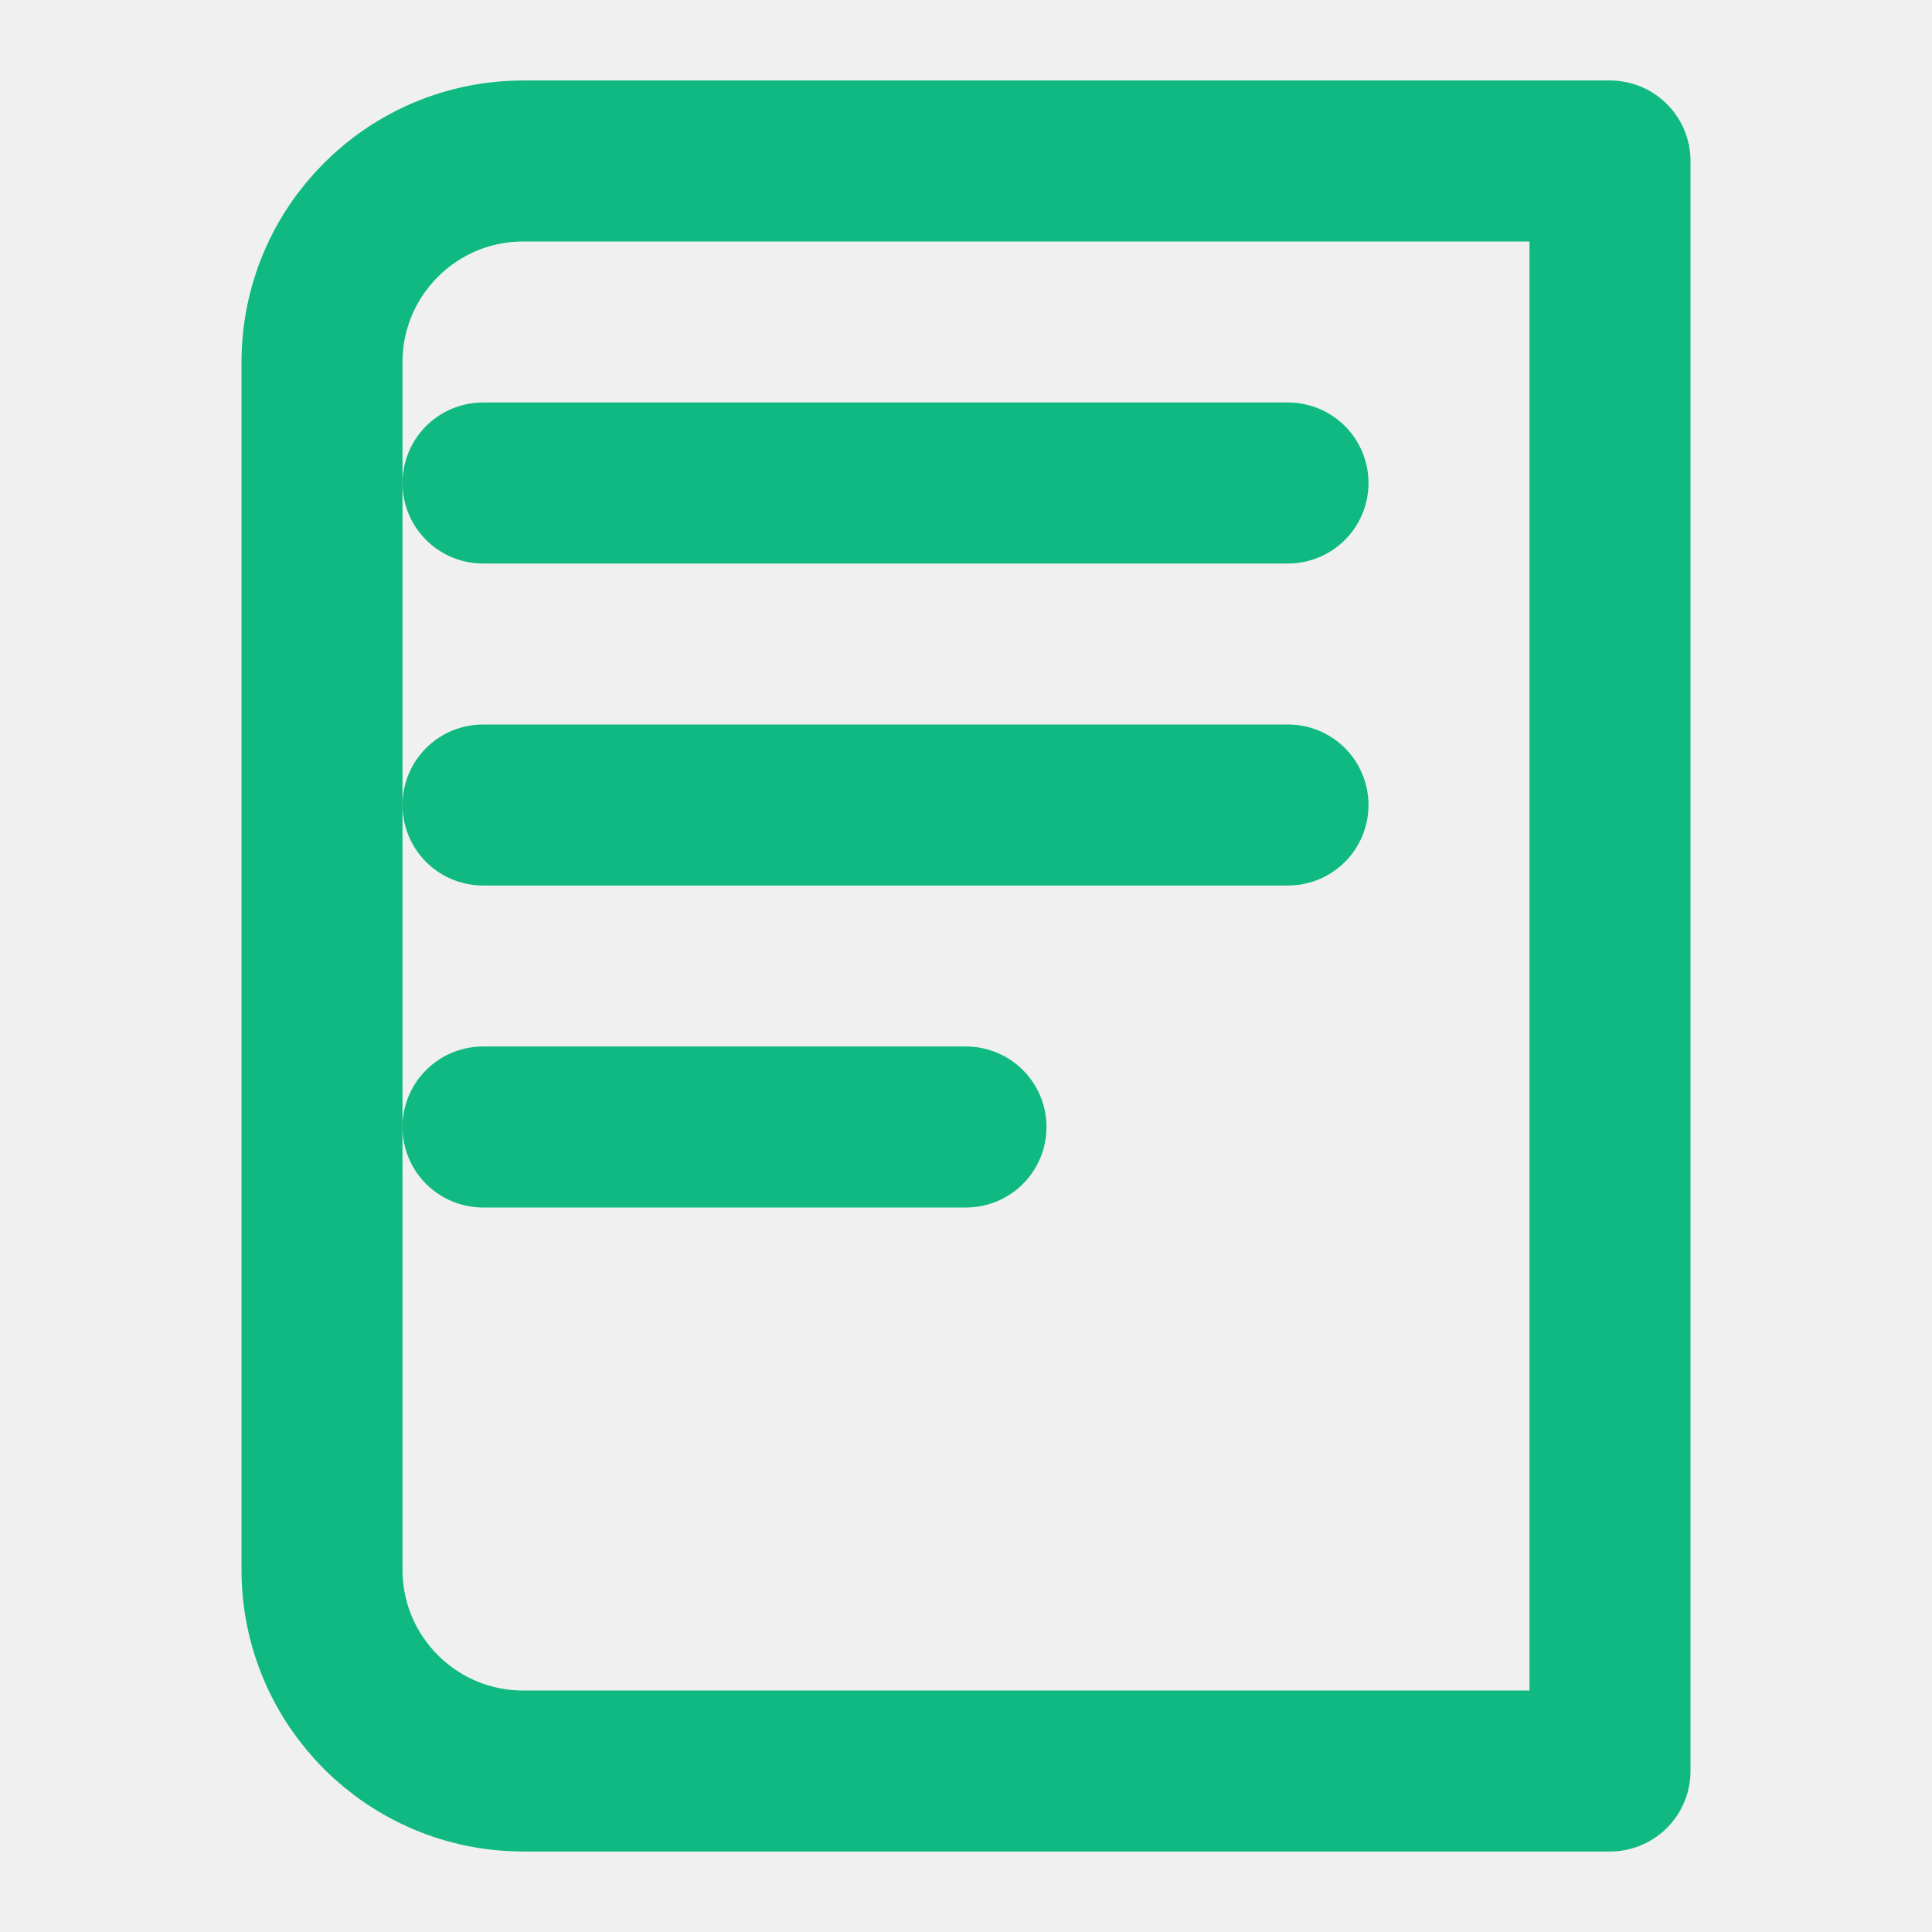
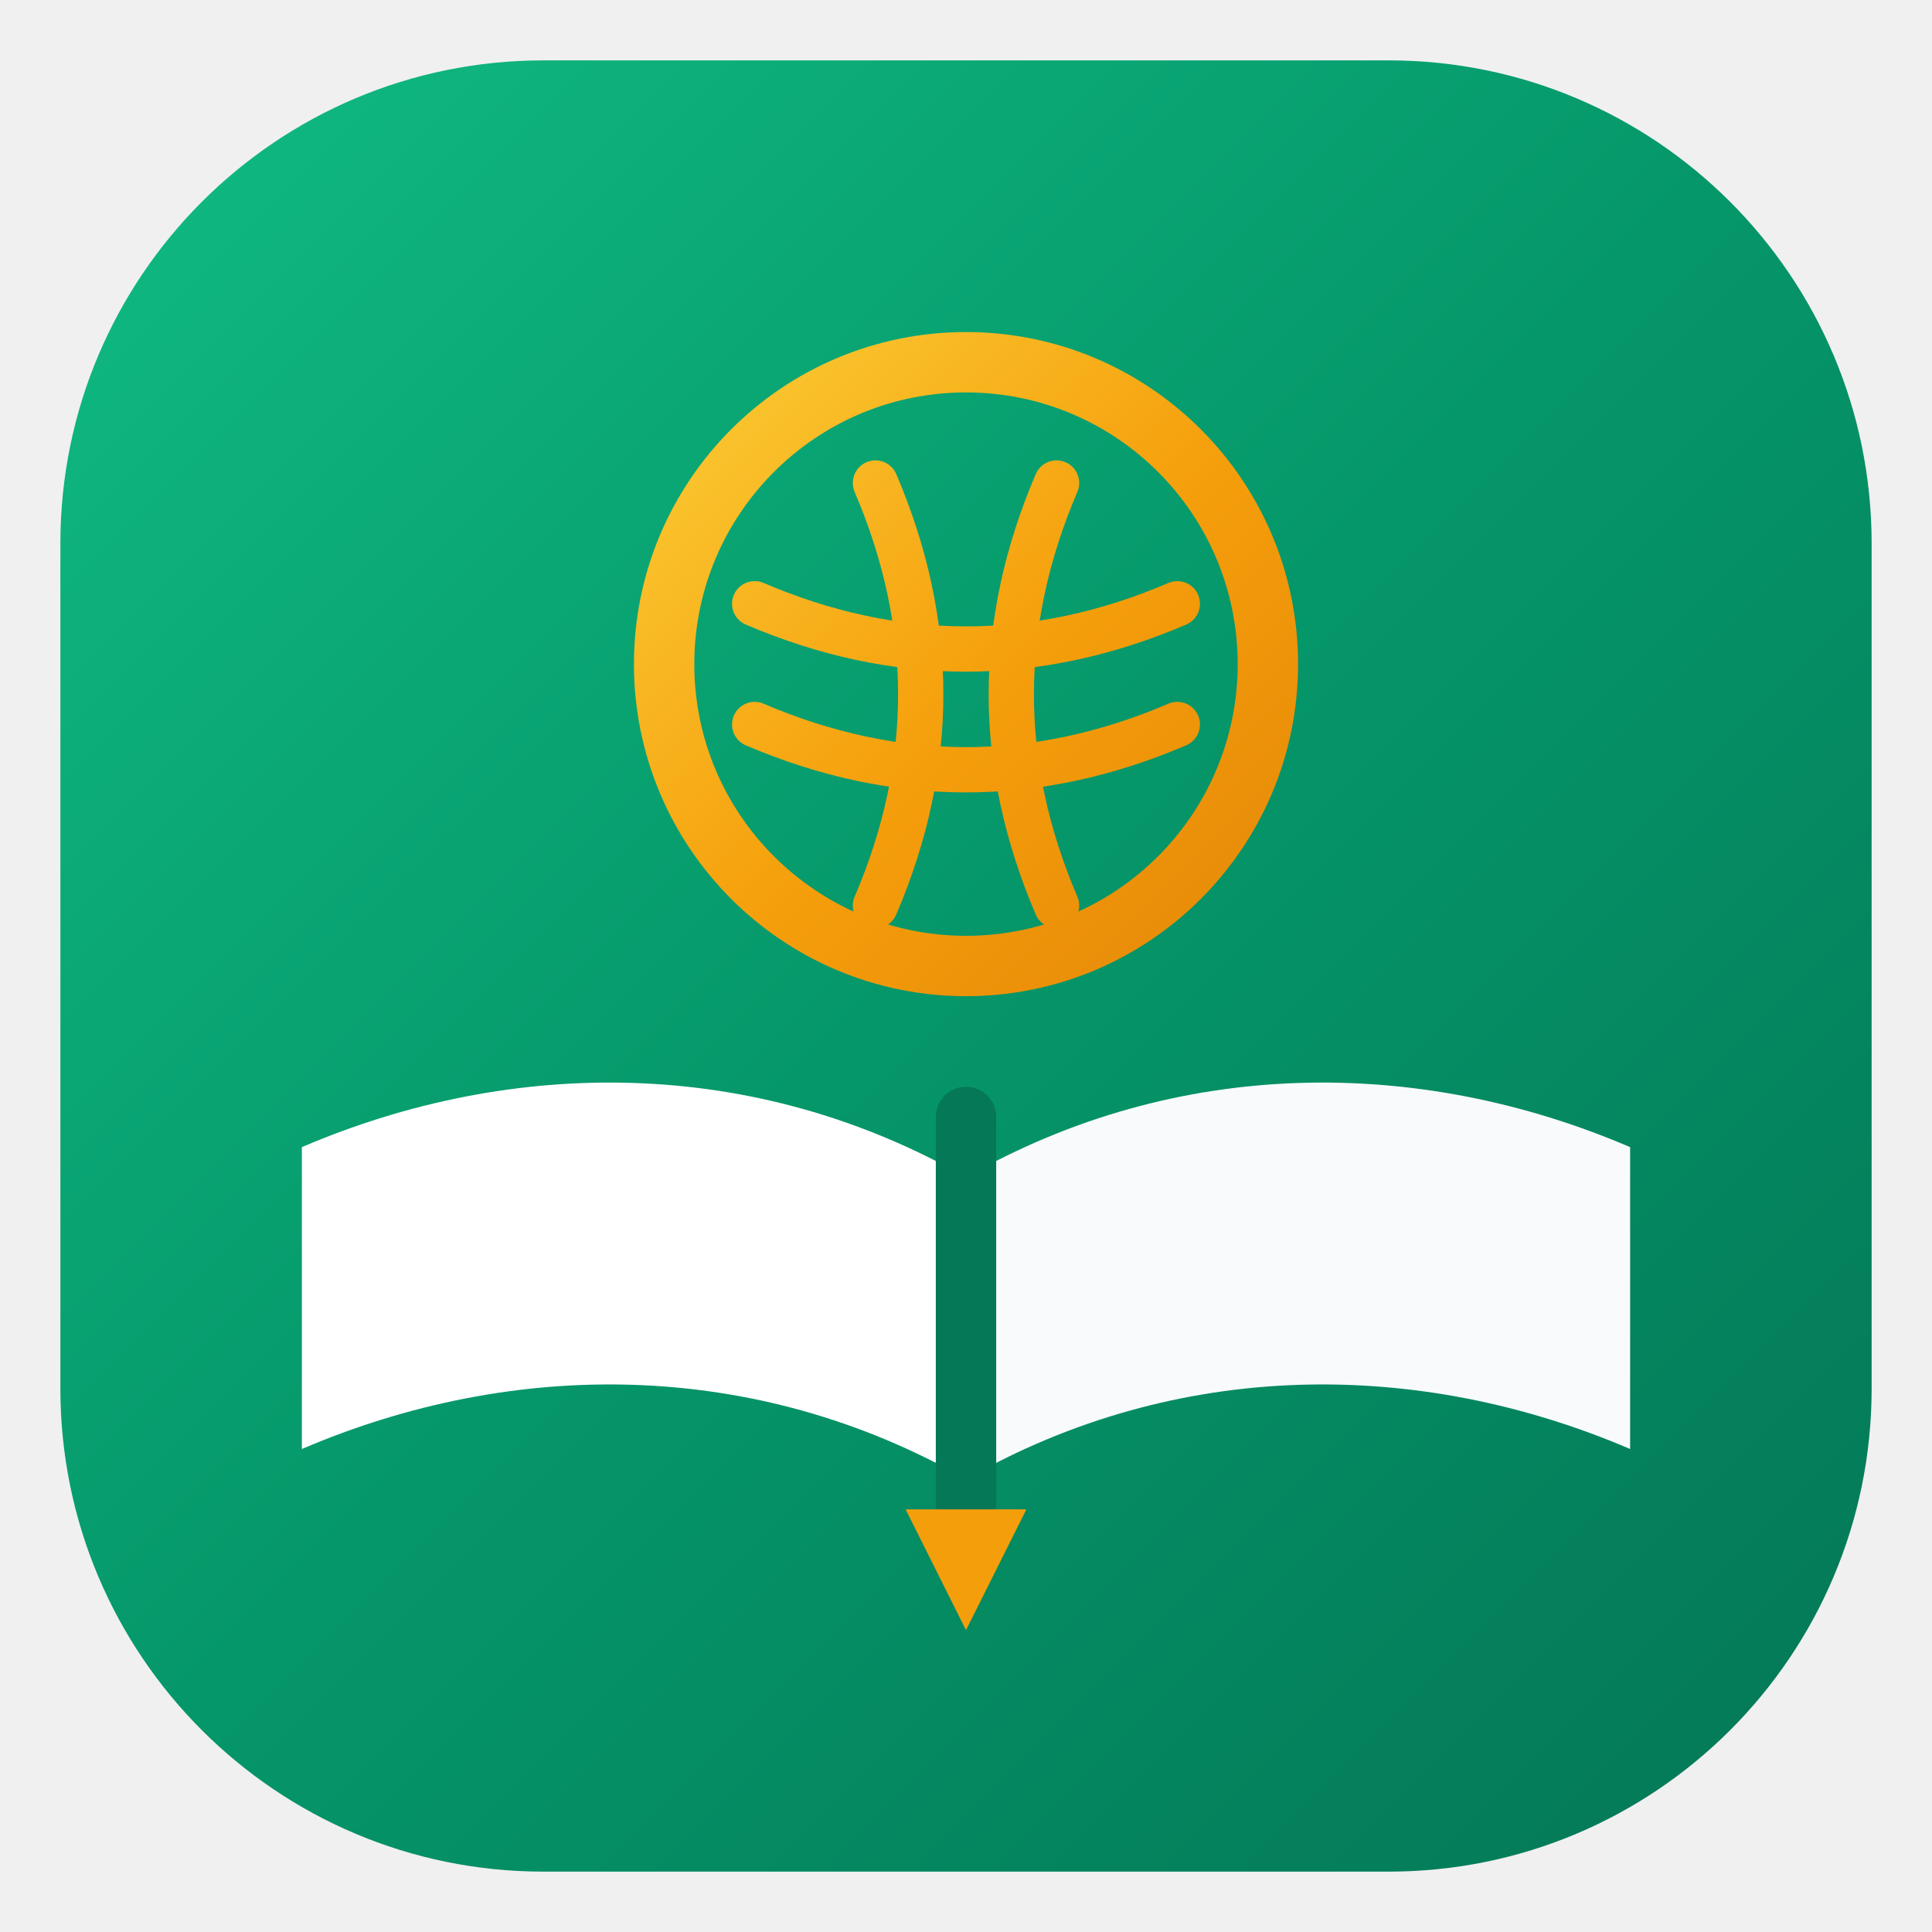
- <svg xmlns="http://www.w3.org/2000/svg" viewBox="0 0 24 24" fill="none" stroke="#10b981" stroke-width="2" stroke-linecap="round" stroke-linejoin="round">
-   <path d="M4 19.5v-15A2.5 2.5 0 0 1 6.5 2H20v20H6.5a2.5 2.5 0 0 1-2.5-2.5Z" />
-   <path d="M6 6h10" />
-   <path d="M6 10h10" />
-   <path d="M6 14h6" />
+ <svg xmlns="http://www.w3.org/2000/svg" width="64" height="64" viewBox="0 0 64 64" fill="none">
+   <defs>
+     <linearGradient id="emeraldGrad" x1="4" y1="4" x2="60" y2="60" gradientUnits="userSpaceOnUse">
+       <stop stop-color="#10B981" />
+       <stop offset="0.5" stop-color="#059669" />
+       <stop offset="1" stop-color="#047857" />
+     </linearGradient>
+     <linearGradient id="goldSunGrad" x1="16" y1="8" x2="48" y2="40" gradientUnits="userSpaceOnUse">
+       <stop stop-color="#FDE047" />
+       <stop offset="0.5" stop-color="#F59E0B" />
+       <stop offset="1" stop-color="#D97706" />
+     </linearGradient>
+   </defs>
+   <rect x="2" y="2" width="60" height="60" rx="16" fill="url(#emeraldGrad)" />
+   <circle cx="32" cy="22" r="10" stroke="url(#goldSunGrad)" stroke-width="2" />
+   <path d="M 25 20 Q 32 23 39 20" stroke="url(#goldSunGrad)" stroke-width="1.5" stroke-linecap="round" />
+   <path d="M 25 24 Q 32 27 39 24" stroke="url(#goldSunGrad)" stroke-width="1.5" stroke-linecap="round" />
+   <path d="M 29 16 Q 32 23 29 30" stroke="url(#goldSunGrad)" stroke-width="1.5" stroke-linecap="round" />
+   <path d="M 35 16 Q 32 23 35 30" stroke="url(#goldSunGrad)" stroke-width="1.5" stroke-linecap="round" />
+   <path d="M 32 49 C 25 45 17 45 10 48 L 10 38 C 17 35 25 35 32 39 Z" fill="#FFFFFF" />
+   <path d="M 32 49 C 39 45 47 45 54 48 L 54 38 C 47 35 39 35 32 39 Z" fill="#F8FAFC" />
+   <path d="M 32 37 L 32 50" stroke="#047857" stroke-width="2" stroke-linecap="round" />
+   <path d="M 30 50 L 32 54 L 34 50 Z" fill="#F59E0B" />
</svg>
